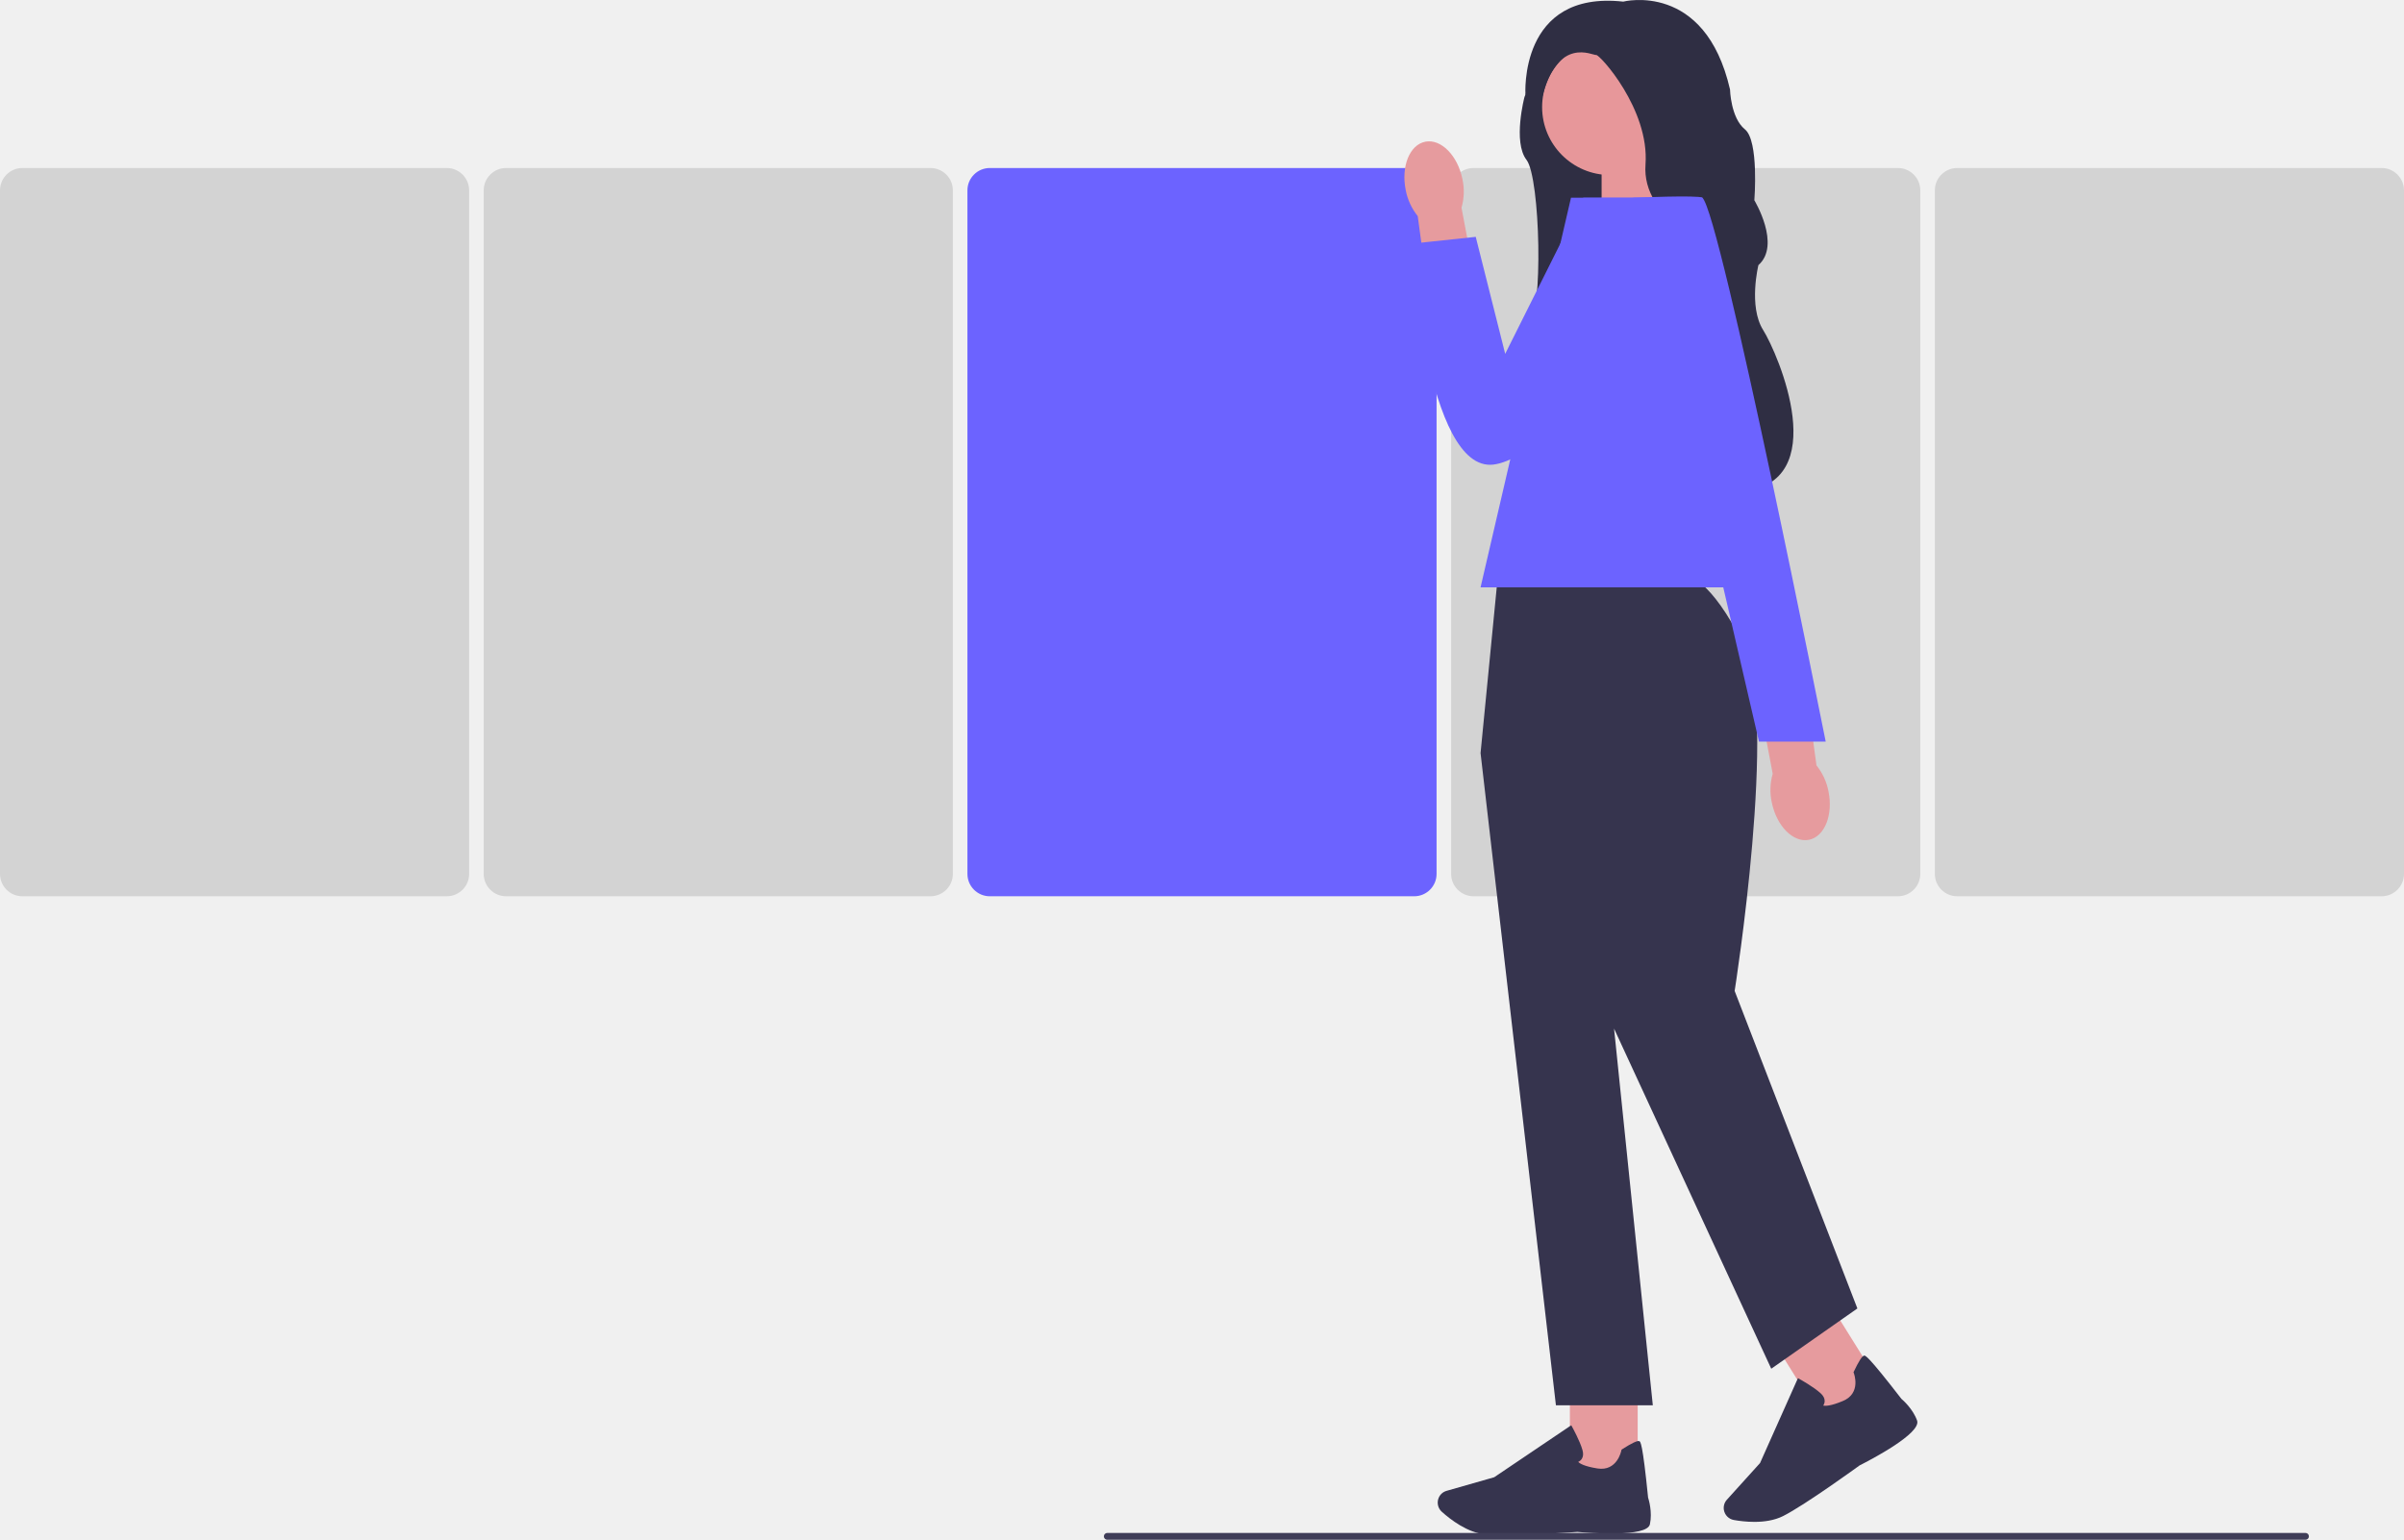
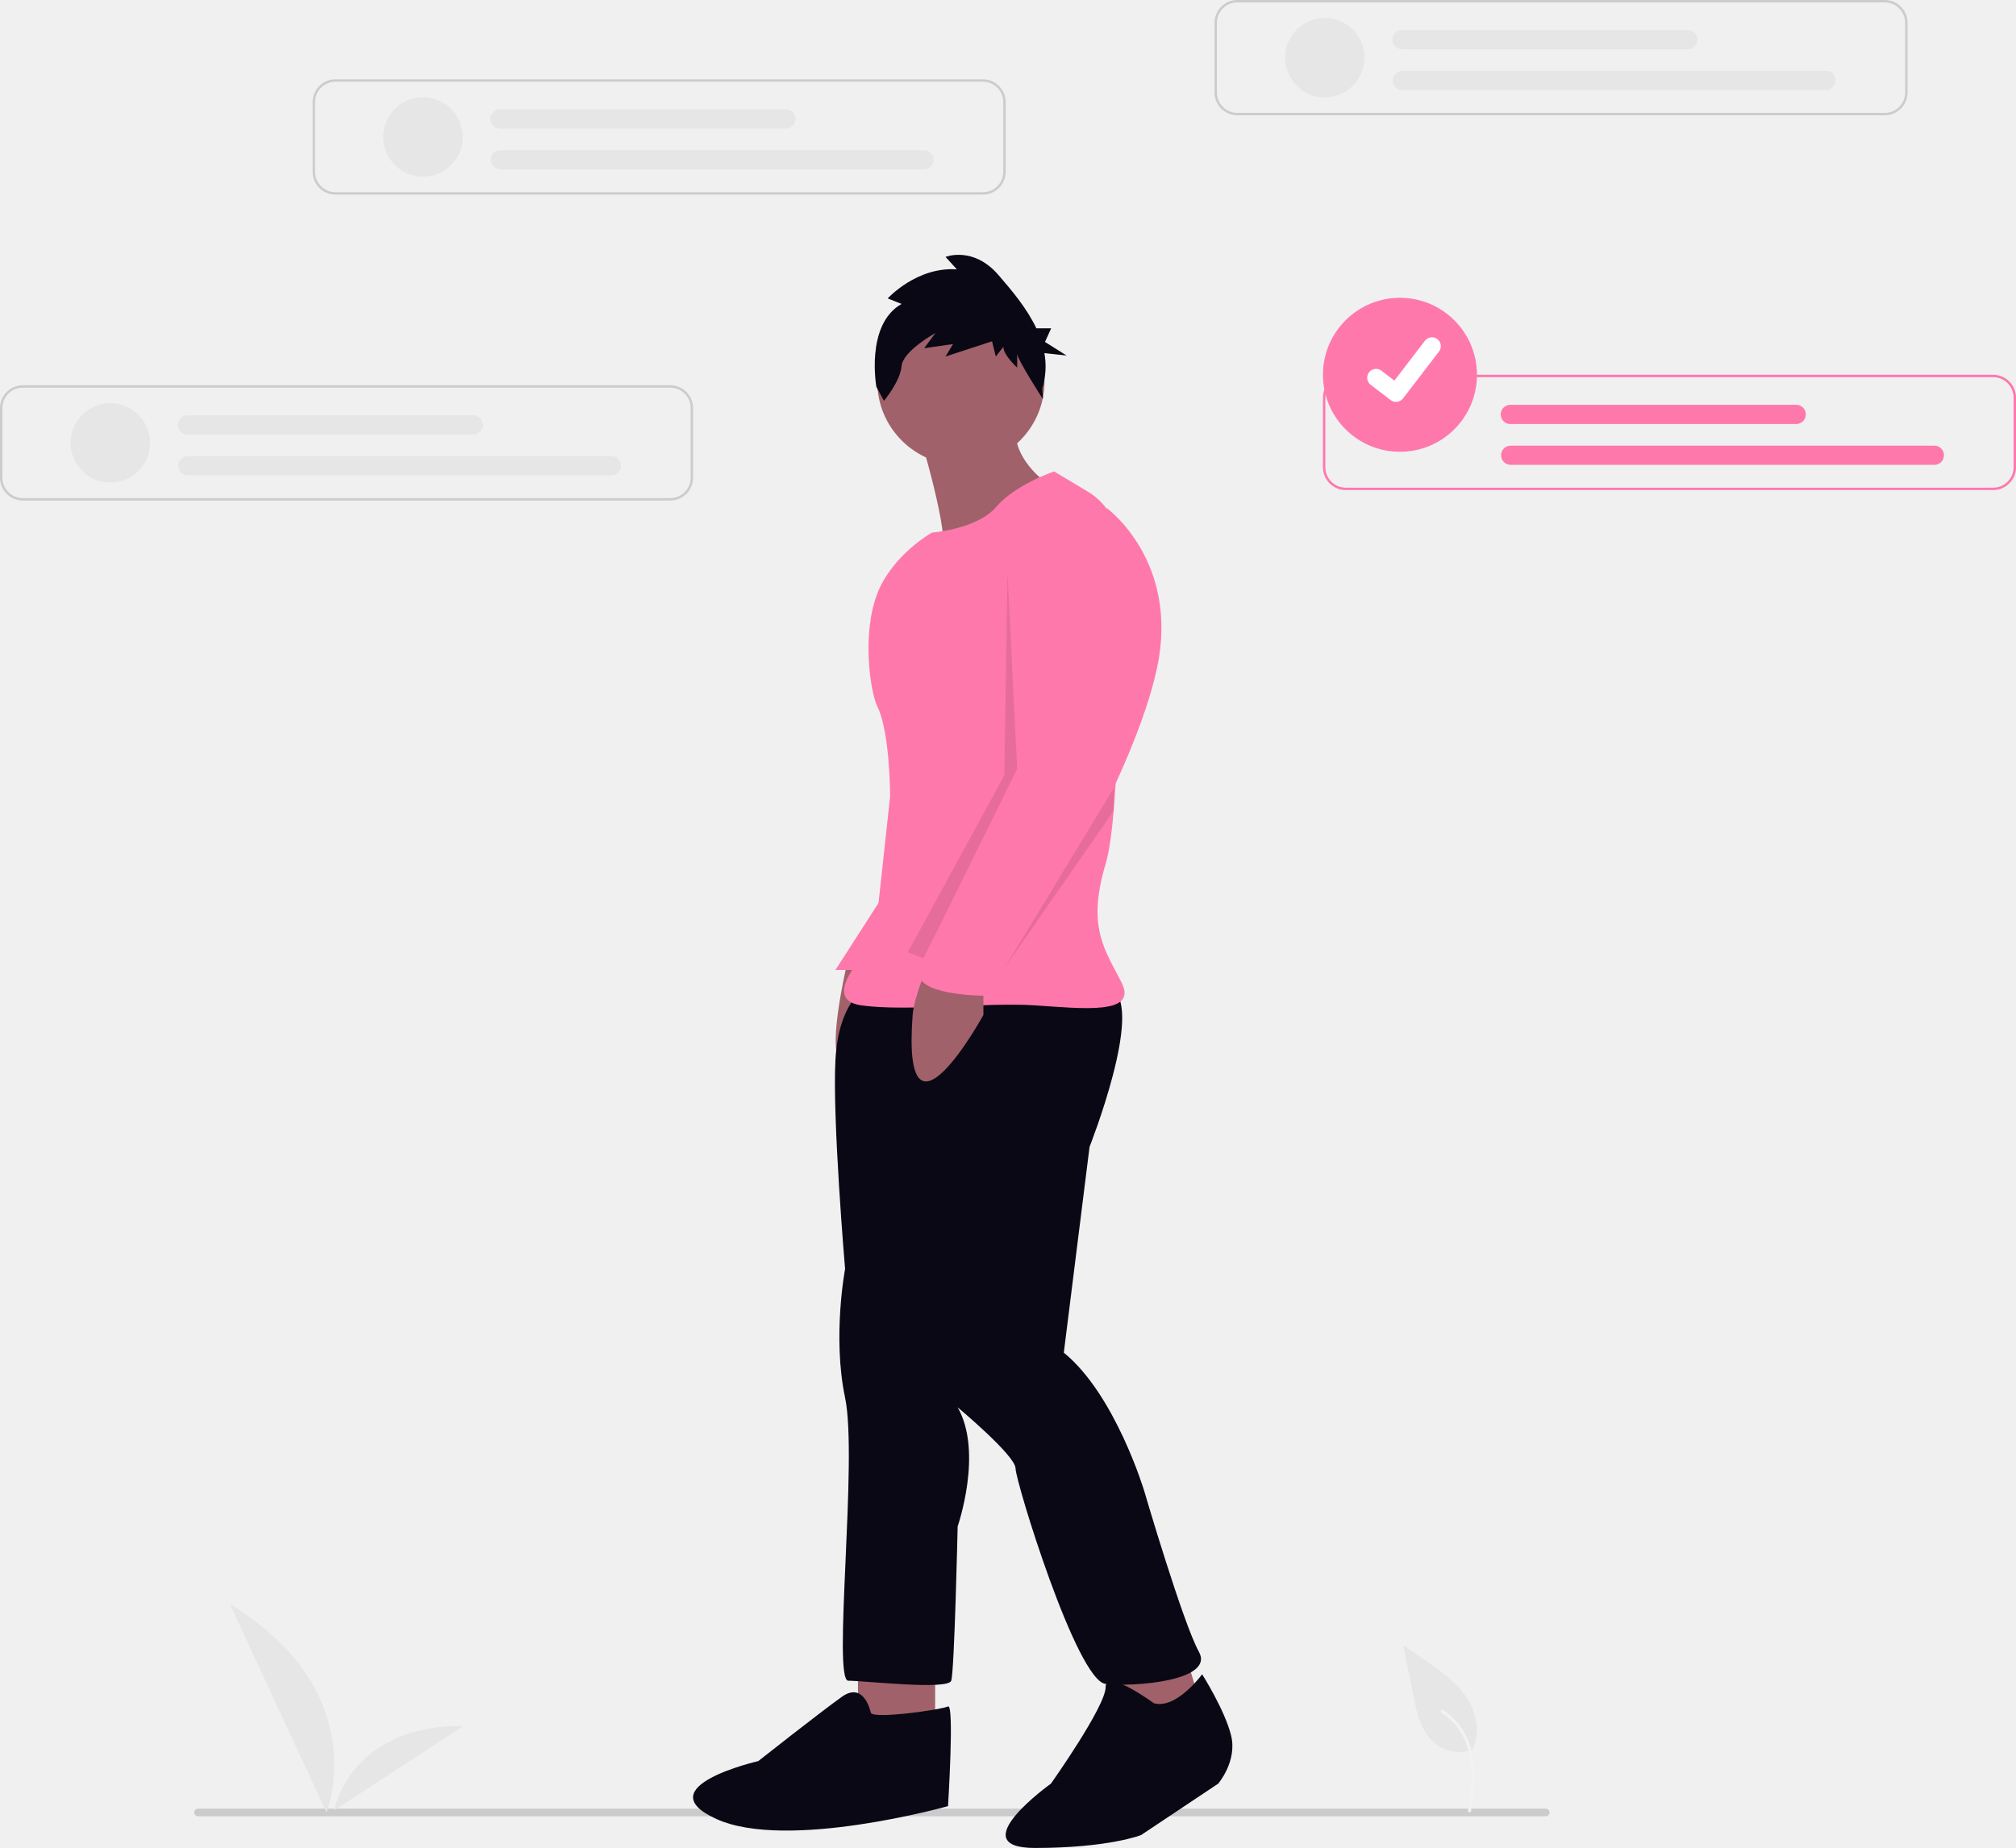
- <svg xmlns="http://www.w3.org/2000/svg" width="825" height="528.581" viewBox="0 0 825 528.581" role="img" artist="Katerina Limpitsouni" source="https://undraw.co/">
-   <path d="m153.325,307.676H7.675c-4.232,0-7.675-3.443-7.675-7.676V65.352c0-4.232,3.443-7.676,7.675-7.676h145.649c4.232,0,7.675,3.443,7.675,7.676v234.648c0,4.232-3.443,7.676-7.675,7.676Z" fill="#d3d3d3" stroke-width="0" />
-   <path d="m319.325,307.676h-145.649c-4.232,0-7.675-3.443-7.675-7.676V65.352c0-4.232,3.443-7.676,7.675-7.676h145.649c4.232,0,7.675,3.443,7.675,7.676v234.648c0,4.232-3.443,7.676-7.675,7.676Z" fill="#d3d3d3" stroke-width="0" />
-   <path d="m485.325,307.676h-145.649c-4.232,0-7.675-3.443-7.675-7.676V65.352c0-4.232,3.443-7.676,7.675-7.676h145.649c4.232,0,7.675,3.443,7.675,7.676v234.648c0,4.232-3.443,7.676-7.675,7.676Z" fill="#6c63ff" stroke-width="0" />
-   <path d="m651.325,307.676h-145.649c-4.232,0-7.675-3.443-7.675-7.676V65.352c0-4.232,3.443-7.676,7.675-7.676h145.649c4.232,0,7.675,3.443,7.675,7.676v234.648c0,4.232-3.443,7.676-7.675,7.676Z" fill="#d3d3d3" stroke-width="0" />
-   <path d="m817.325,307.676h-145.649c-4.232,0-7.675-3.443-7.675-7.676V65.352c0-4.232,3.443-7.676,7.675-7.676h145.649c4.232,0,7.675,3.443,7.675,7.676v234.648c0,4.232-3.443,7.676-7.675,7.676Z" fill="#d3d3d3" stroke-width="0" />
-   <path d="m527.591,22.286l15.652-12.178s17.86,5.566,18.32,5.796,27.715,63.435,27.715,63.435c0,0-69.817,35.73-64.711,32.246,5.106-3.474,4.049-50.566-.701-56.707-4.76-6.152-.701-21.574-.701-21.574l4.405-11.017h.021Z" fill="#2f2e43" stroke-width="0" />
-   <polygon points="570.853 50.765 549.635 50.765 549.635 84.434 573.03 76.744 570.853 50.765" fill="#e7979a" stroke-width="0" />
-   <circle cx="552.533" cy="36.766" r="23.311" fill="#e7979a" stroke-width="0" />
-   <path d="m523.5,32.519l5.713.973c5.336-21.344,17.41-14.376,18.561-14.616s18.32,18.55,16.928,37.571c-1.392,19.021,23.196,27.935,23.196,27.935,0,0,8.59,16.144.931,45.366-7.659,29.222,8.579,39.025,8.579,39.025,32.015-2.72,12.764-47.374,7.659-55.493-5.106-8.119-1.622-22.264-1.622-22.264,7.889-6.958-1.392-22.264-1.392-22.264,0,0,1.632-20.412-3.243-24.357-4.876-3.944-5.106-13.685-5.106-13.685-8.59-37.341-36.65-30.153-36.65-30.153-35.949-3.944-33.553,31.963-33.553,31.963Z" fill="#2f2e43" stroke-width="0" />
-   <rect x="538.75" y="473.974" width="23.269" height="33.006" fill="#e69b9e" stroke-width="0" />
-   <path d="m516.089,526.963c-2.447,0-4.624-.061-6.264-.211-6.182-.567-12.078-5.128-15.042-7.796-1.329-1.196-1.757-3.108-1.064-4.756v-.001c.497-1.183,1.489-2.063,2.723-2.416l16.331-4.666,26.443-17.842.295.529c.11.197,2.707,4.874,3.577,8.037.331,1.203.244,2.205-.259,2.978-.349.537-.832.849-1.226,1.026.479.503,1.978,1.517,6.6,2.255,6.739,1.071,8.164-5.919,8.221-6.216l.045-.233.2-.13c3.211-2.068,5.185-3.006,5.868-2.808.426.127,1.138.34,3.051,19.379.194.596,1.537,4.979.623,9.167-.994,4.558-20.903,2.99-24.884,2.629-.113.014-15.022,1.073-25.237,1.073Z" fill="#36344e" stroke-width="0" />
-   <rect x="615.491" y="451.704" width="23.269" height="33.006" transform="translate(-152.7617 402.7797) rotate(-31.94922)" fill="#e69b9e" stroke-width="0" />
-   <path d="m602.045,522.439c-2.729,0-5.24-.328-7.029-.645-1.761-.312-3.135-1.707-3.42-3.472h0c-.204-1.267.172-2.539,1.032-3.491l11.388-12.601,12.996-29.131.529.292c.198.109,4.877,2.704,7.288,4.927.917.846,1.373,1.742,1.357,2.664-.012.64-.256,1.16-.497,1.519.672.175,2.481.241,6.793-1.578,6.285-2.653,3.795-9.342,3.686-9.625l-.085-.222.101-.215c1.63-3.453,2.805-5.299,3.493-5.487.429-.119,1.147-.311,12.843,14.829.479.403,3.939,3.411,5.38,7.449,1.568,4.394-16.155,13.598-19.723,15.398-.11.089-18.659,13.57-26.273,17.401-3.02,1.519-6.596,1.989-9.86,1.989Z" fill="#36344e" stroke-width="0" />
-   <path d="m579.148,197.927h-65.141l-5.912,60.594,25.863,223.902h33.253l-13.301-129.316,53.943,116.754,29.558-20.691-42.12-108.995s15.048-94.955,3.225-118.601c-11.823-23.646-19.369-23.646-19.369-23.646Z" fill="#36344e" stroke-width="0" />
-   <polygon points="611.549 201.622 508.096 201.622 539.132 67.872 584.208 67.872 611.549 201.622" fill="#6c63ff" stroke-width="0" />
-   <path id="uuid-b13828aa-7dbb-4654-a51f-7f6b6cc292f7-348" d="m482.407,65.236c-1.65-8.137,1.372-15.569,6.75-16.599,5.378-1.03,11.074,4.73,12.724,12.87.705,3.243.594,6.604-.325,9.803l6.54,34.564-16.909,2.672-4.652-34.357c-2.099-2.621-3.515-5.691-4.128-8.952h0Z" fill="#e69b9e" stroke-width="0" />
-   <path d="m583.104,67.872h-39.756l-26.798,53.596-10.107-40.16-22.206,2.358s5.255,78.472,28.225,75.822c22.97-2.65,76.532-73.358,70.642-91.616Z" fill="#6c63ff" stroke-width="0" />
-   <path id="uuid-fc7bb237-60d5-4a24-8159-aaf6584accef-349" d="m627.501,271.698c1.65,8.137-1.372,15.569-6.75,16.599-5.378,1.03-11.074-4.73-12.724-12.87-.705-3.243-.594-6.604.325-9.803l-6.54-34.564,16.909-2.672,4.652,34.357c2.099,2.621,3.515,5.691,4.128,8.952,0,0,0,0,0,0Z" fill="#e69b9e" stroke-width="0" />
-   <path d="m560.447,67.872s22.591-.956,23.761,0c6.161,5.038,42.333,186.701,42.333,186.701h-22.907s-43.187-186.701-43.187-186.701Z" fill="#6c63ff" stroke-width="0" />
-   <path d="m378.82,527.409c0,.65.522,1.172,1.172,1.172h411.202c.65,0,1.172-.522,1.172-1.172s-.522-1.172-1.172-1.172h-411.202c-.65,0-1.172.522-1.172,1.172Z" fill="#3f3d58" stroke-width="0" />
+ <svg xmlns="http://www.w3.org/2000/svg" width="728.338" height="667.723" viewBox="0 0 728.338 667.723" role="img" artist="Katerina Limpitsouni" source="https://undraw.co/">
+   <g id="Group_272" data-name="Group 272" transform="translate(-527.8 -143.921)">
+     <g id="Group_271" data-name="Group 271">
+       <path id="Path_1438-320" data-name="Path 1438" d="M1096.875,709.414H609.762a1.376,1.376,0,0,1,0-2.745h487.112a1.376,1.376,0,0,1,0,2.745Z" transform="translate(-10.516 90.783)" fill="#cbcbcb" />
+       <path id="Path_4783-321" data-name="Path 4783" d="M430.423,494.719s-8.135,34.862-1.162,34.862,20.918-16.269,20.918-16.269v-9.3Z" transform="translate(403.271 -2.066)" fill="#a0616a" />
+       <path id="Path_4784-322" data-name="Path 4784" d="M267.544,382.858,246.627,415.4h15.107Z" transform="translate(583 79)" fill="#ff78ac" />
+       <rect id="Rectangle_948" data-name="Rectangle 948" width="27.89" height="23.242" transform="translate(837.761 745.406)" fill="#a0616a" />
+       <path id="Path_4785-323" data-name="Path 4785" d="M344.242,662.92l5.81,26.728,29.052-6.973-6.972-23.241Z" transform="translate(583 79)" fill="#a0616a" />
+       <path id="Path_4786-324" data-name="Path 4786" d="M436.815,503.434s-9.3,4.648-10.459,25.566,3.486,75.535,3.486,75.535-4.648,24.4,0,46.483S425.194,753.282,431,753.282s36.025,3.486,37.187,0,2.324-55.78,2.324-55.78,9.3-26.728,0-43c0,0,20.918,17.431,20.918,22.08s22.08,76.7,32.538,77.86,39.511-1.162,33.7-11.621-19.755-58.1-19.755-58.1-10.459-34.862-29.052-49.97l9.3-74.373s19.755-49.97,8.135-56.942S436.815,503.434,436.815,503.434Z" transform="translate(403.271 -2.066)" fill="#090814" />
+       <circle id="Ellipse_810" data-name="Ellipse 810" cx="30.214" cy="30.214" r="30.214" transform="translate(844.733 251.521)" fill="#a0616a" />
+       <path id="Path_4787-325" data-name="Path 4787" d="M456.57,302.394s11.621,38.349,8.135,43,37.187-25.566,37.187-25.566-15.107-10.459-9.3-25.566Z" transform="translate(403.271 -2.066)" fill="#a0616a" />
+       <path id="Path_4788-326" data-name="Path 4788" d="M505.378,316.339s-13.945,4.648-20.918,12.783-23.242,9.3-23.242,9.3-14.382,8.1-19.755,22.08c-5.727,14.9-2.4,35.877,0,40.673,4.648,9.3,4.648,32.538,4.648,32.538l-5.81,53.456s-20.918,19.755-4.648,22.08,45.321-1.162,62.753,0,37.187,3.486,31.376-8.135-12.783-19.755-5.81-43c5.456-18.187,5.22-86.187,4.859-114.9A23.118,23.118,0,0,0,517.6,323.673Z" transform="translate(403.271 -2.066)" fill="#ff78ac" />
+       <path id="Path_4789-327" data-name="Path 4789" d="M460.057,494.137s-5.287,11.641-5.81,18.593c-4.067,54.037,25.566,0,25.566,0v-9.3Z" transform="translate(403.271 -2.066)" fill="#a0616a" />
+       <path id="Path_4790-328" data-name="Path 4790" d="M541.4,761.417s-17.431-12.783-17.431-5.81-19.755,34.862-19.755,34.862-32.538,23.242-5.81,23.242,38.349-4.648,38.349-4.648l27.89-18.593s6.972-8.135,4.648-17.431-10.459-22.08-10.459-22.08S549.537,763.741,541.4,761.417Z" transform="translate(403.271 -2.066)" fill="#090814" />
+       <path id="Path_4791-329" data-name="Path 4791" d="M439.139,764.9s-2.324-11.621-10.459-5.81-30.214,23.242-30.214,23.242-40.673,9.3-15.107,20.917,83.67-4.648,83.67-4.648,2.324-37.187,0-36.025S440.3,767.227,439.139,764.9Z" transform="translate(403.271 -2.066)" fill="#090814" />
+       <path id="Path_4792-330" data-name="Path 4792" d="M308.8,271.879l3.486,70.887L278.5,411.185l-5.73-2.18,34.863-63.915Z" transform="translate(583 79)" opacity="0.1" />
+       <path id="Path_4793-331" data-name="Path 4793" d="M515.837,331.446l8.716-1.743s26.147,19.174,18.012,57.523-44.159,96.453-44.159,96.453-8.135,10.459-10.459,12.783-6.973,0-4.648,3.486-3.486,5.81-3.486,5.81-25.566,0-23.242-9.3,41.835-75.535,41.835-75.535l-5.81-61.59S487.947,329.122,515.837,331.446Z" transform="translate(403.271 -2.066)" fill="#ff78ac" />
+       <path id="Path_4794-332" data-name="Path 4794" d="M347.147,357.873v-8.135l-39.511,65.077Z" transform="translate(583 79)" opacity="0.1" />
+       <path id="Path_4795-333" data-name="Path 4795" d="M450.238,255.811l-4.995-2s10.444-11.5,24.975-10.5l-4.087-4.5s9.99-4,19.072,6.5c4.774,5.519,10.3,12.006,13.741,19.313h5.349l-2.233,4.916,7.814,4.916-8.02-.883a27.2,27.2,0,0,1-.759,12.732l.215,3.886s-9.3-14.384-9.3-16.384v5s-4.995-4.5-4.995-7.5l-2.724,3.5-1.362-5.5-16.8,5.5,2.724-4.5-10.444,1.5,4.087-5.5s-11.806,6.5-12.26,12-6.357,12.5-6.357,12.5l-2.724-5S437.07,263.31,450.238,255.811Z" transform="translate(403.271 -2.066)" fill="#090814" />
+       <g id="Group_268" data-name="Group 268" transform="translate(-260.967 -329.408)">
+         <path id="Path_513-334" data-name="Path 513" d="M468.335,469.207h-233.9a8.255,8.255,0,0,1-8.245-8.245V435.793a8.255,8.255,0,0,1,8.245-8.245h233.9a8.255,8.255,0,0,1,8.245,8.245v25.169a8.255,8.255,0,0,1-8.245,8.245Zm-233.9-40.793a7.385,7.385,0,0,0-7.377,7.377V460.96a7.385,7.385,0,0,0,7.377,7.377h233.9a7.385,7.385,0,0,0,7.377-7.377V435.793a7.385,7.385,0,0,0-7.377-7.379Z" transform="translate(1001.351 45.781)" fill="#ccc" />
+         <path id="Path_520-335" data-name="Path 520" d="M292.128,469.356a14.351,14.351,0,1,1,14.351-14.351A14.351,14.351,0,0,1,292.128,469.356Z" transform="translate(975.264 39.153)" fill="#e6e6e6" />
+         <path id="Path_521-336" data-name="Path 521" d="M512.932,486.287H359.748a3.472,3.472,0,0,1,0-6.943H512.932a3.472,3.472,0,0,1,0,6.943Z" transform="translate(935.566 19.588)" fill="#e6e6e6" />
+         <path id="Path_522-337" data-name="Path 522" d="M463.021,456.438H359.741a3.472,3.472,0,1,1,0-6.943h103.28a3.472,3.472,0,0,1,0,6.943Z" transform="translate(935.57 34.683)" fill="#e6e6e6" />
+       </g>
+       <g id="Group_269" data-name="Group 269" transform="translate(-586.795 -300.75)">
+         <path id="Path_513-2-338" data-name="Path 513" d="M468.335,469.207h-233.9a8.255,8.255,0,0,1-8.245-8.245V435.793a8.255,8.255,0,0,1,8.245-8.245h233.9a8.255,8.255,0,0,1,8.245,8.245v25.169a8.255,8.255,0,0,1-8.245,8.245Zm-233.9-40.793a7.385,7.385,0,0,0-7.377,7.377V460.96a7.385,7.385,0,0,0,7.377,7.377h233.9a7.385,7.385,0,0,0,7.377-7.377V435.793a7.385,7.385,0,0,0-7.377-7.379Z" transform="translate(1001.351 45.781)" fill="#ccc" />
+         <path id="Path_520-2-339" data-name="Path 520" d="M292.128,469.356a14.351,14.351,0,1,1,14.351-14.351A14.351,14.351,0,0,1,292.128,469.356Z" transform="translate(975.264 39.153)" fill="#e6e6e6" />
+         <path id="Path_521-2-340" data-name="Path 521" d="M512.932,486.287H359.748a3.472,3.472,0,0,1,0-6.943H512.932a3.472,3.472,0,0,1,0,6.943Z" transform="translate(935.566 19.588)" fill="#e6e6e6" />
+         <path id="Path_522-2-341" data-name="Path 522" d="M463.021,456.438H359.741a3.472,3.472,0,1,1,0-6.943h103.28a3.472,3.472,0,0,1,0,6.943Z" transform="translate(935.57 34.683)" fill="#e6e6e6" />
+       </g>
+       <path id="Path_513-3-342" data-name="Path 513" d="M468.335,469.207h-233.9a8.255,8.255,0,0,1-8.245-8.245V435.793a8.255,8.255,0,0,1,8.245-8.245h233.9a8.255,8.255,0,0,1,8.245,8.245v25.169a8.255,8.255,0,0,1-8.245,8.245Zm-233.9-40.793a7.385,7.385,0,0,0-7.377,7.377V460.96a7.385,7.385,0,0,0,7.377,7.377h233.9a7.385,7.385,0,0,0,7.377-7.377V435.793a7.385,7.385,0,0,0-7.377-7.379Z" transform="translate(779.559 -148.205)" fill="#ff78ac" />
+       <path id="Path_521-3-343" data-name="Path 521" d="M512.932,486.287H359.748a3.472,3.472,0,0,1,0-6.943H512.932a3.472,3.472,0,0,1,0,6.943Z" transform="translate(713.774 -174.398)" fill="#ff78ac" />
+       <path id="Path_522-3-344" data-name="Path 522" d="M463.021,456.438H359.741a3.472,3.472,0,1,1,0-6.943h103.28a3.472,3.472,0,0,1,0,6.943Z" transform="translate(713.777 -159.305)" fill="#ff78ac" />
+       <path id="Path_514-345" data-name="Path 514" d="M305.6,255.751a27.821,27.821,0,1,1,27.821-27.821A27.821,27.821,0,0,1,305.6,255.751Z" transform="translate(727.972 51.414)" fill="#ff78ac" />
+       <path id="Path_395-346" data-name="Path 395" d="M304.874,238.336a3.183,3.183,0,0,1-1.917-.636l-.034-.026-7.211-5.516a3.2,3.2,0,0,1,3.9-5.087l4.671,3.582,11.037-14.4a3.2,3.2,0,0,1,4.491-.593h0l-.068.1.07-.1a3.207,3.207,0,0,1,.592,4.492l-12.982,16.929a3.205,3.205,0,0,1-2.549,1.246Z" transform="translate(727.276 50.793)" fill="#fff" />
+       <g id="Group_270" data-name="Group 270" transform="translate(-699.741 -190.207)">
+         <path id="Path_513-4-347" data-name="Path 513" d="M468.335,469.207h-233.9a8.255,8.255,0,0,1-8.245-8.245V435.793a8.255,8.255,0,0,1,8.245-8.245h233.9a8.255,8.255,0,0,1,8.245,8.245v25.169a8.255,8.255,0,0,1-8.245,8.245Zm-233.9-40.793a7.385,7.385,0,0,0-7.377,7.377V460.96a7.385,7.385,0,0,0,7.377,7.377h233.9a7.385,7.385,0,0,0,7.377-7.377V435.793a7.385,7.385,0,0,0-7.377-7.379Z" transform="translate(1001.351 45.781)" fill="#ccc" />
+         <path id="Path_520-3-348" data-name="Path 520" d="M292.128,469.356a14.351,14.351,0,1,1,14.351-14.351A14.351,14.351,0,0,1,292.128,469.356Z" transform="translate(975.264 39.153)" fill="#e6e6e6" />
+         <path id="Path_521-4-349" data-name="Path 521" d="M512.932,486.287H359.748a3.472,3.472,0,0,1,0-6.943H512.932a3.472,3.472,0,0,1,0,6.943Z" transform="translate(935.566 19.588)" fill="#e6e6e6" />
+         <path id="Path_522-4-350" data-name="Path 522" d="M463.021,456.438H359.741a3.472,3.472,0,1,1,0-6.943h103.28a3.472,3.472,0,0,1,0,6.943Z" transform="translate(935.57 34.683)" fill="#e6e6e6" />
+       </g>
+       <path id="Path_461-351" data-name="Path 461" d="M896.842,650.6a14.321,14.321,0,0,1-13.829-2.436c-4.844-4.065-6.364-10.763-7.6-16.965l-3.655-18.343,7.651,5.269c5.5,3.789,11.129,7.7,14.939,13.187s5.473,12.98,2.412,18.918" transform="translate(163.038 125.58)" fill="#e6e6e6" />
+       <path id="Path_462-352" data-name="Path 462" d="M884.242,686.487c.774-5.641,1.571-11.354,1.028-17.056a26.825,26.825,0,0,0-5.172-14.064,23.4,23.4,0,0,0-6-5.44c-.6-.378-1.152.573-.555.95a22.244,22.244,0,0,1,8.8,10.615c1.916,4.872,2.223,10.183,1.89,15.358-.2,3.13-.622,6.238-1.049,9.344a.567.567,0,0,0,.384.677.553.553,0,0,0,.677-.384Z" transform="translate(174.984 111.899)" fill="#f2f2f2" />
+       <path id="Path_482-353" data-name="Path 482" d="M1006.26,728.119s17.506-43.091-35.011-75.409Z" transform="translate(-360.495 70.67)" fill="#e6e6e6" />
+       <path id="Path_483-354" data-name="Path 483" d="M923.6,715.341s5.34-30.713,46.673-30.45Z" transform="translate(-275.039 82.666)" fill="#e6e6e6" />
+     </g>
+   </g>
</svg>
